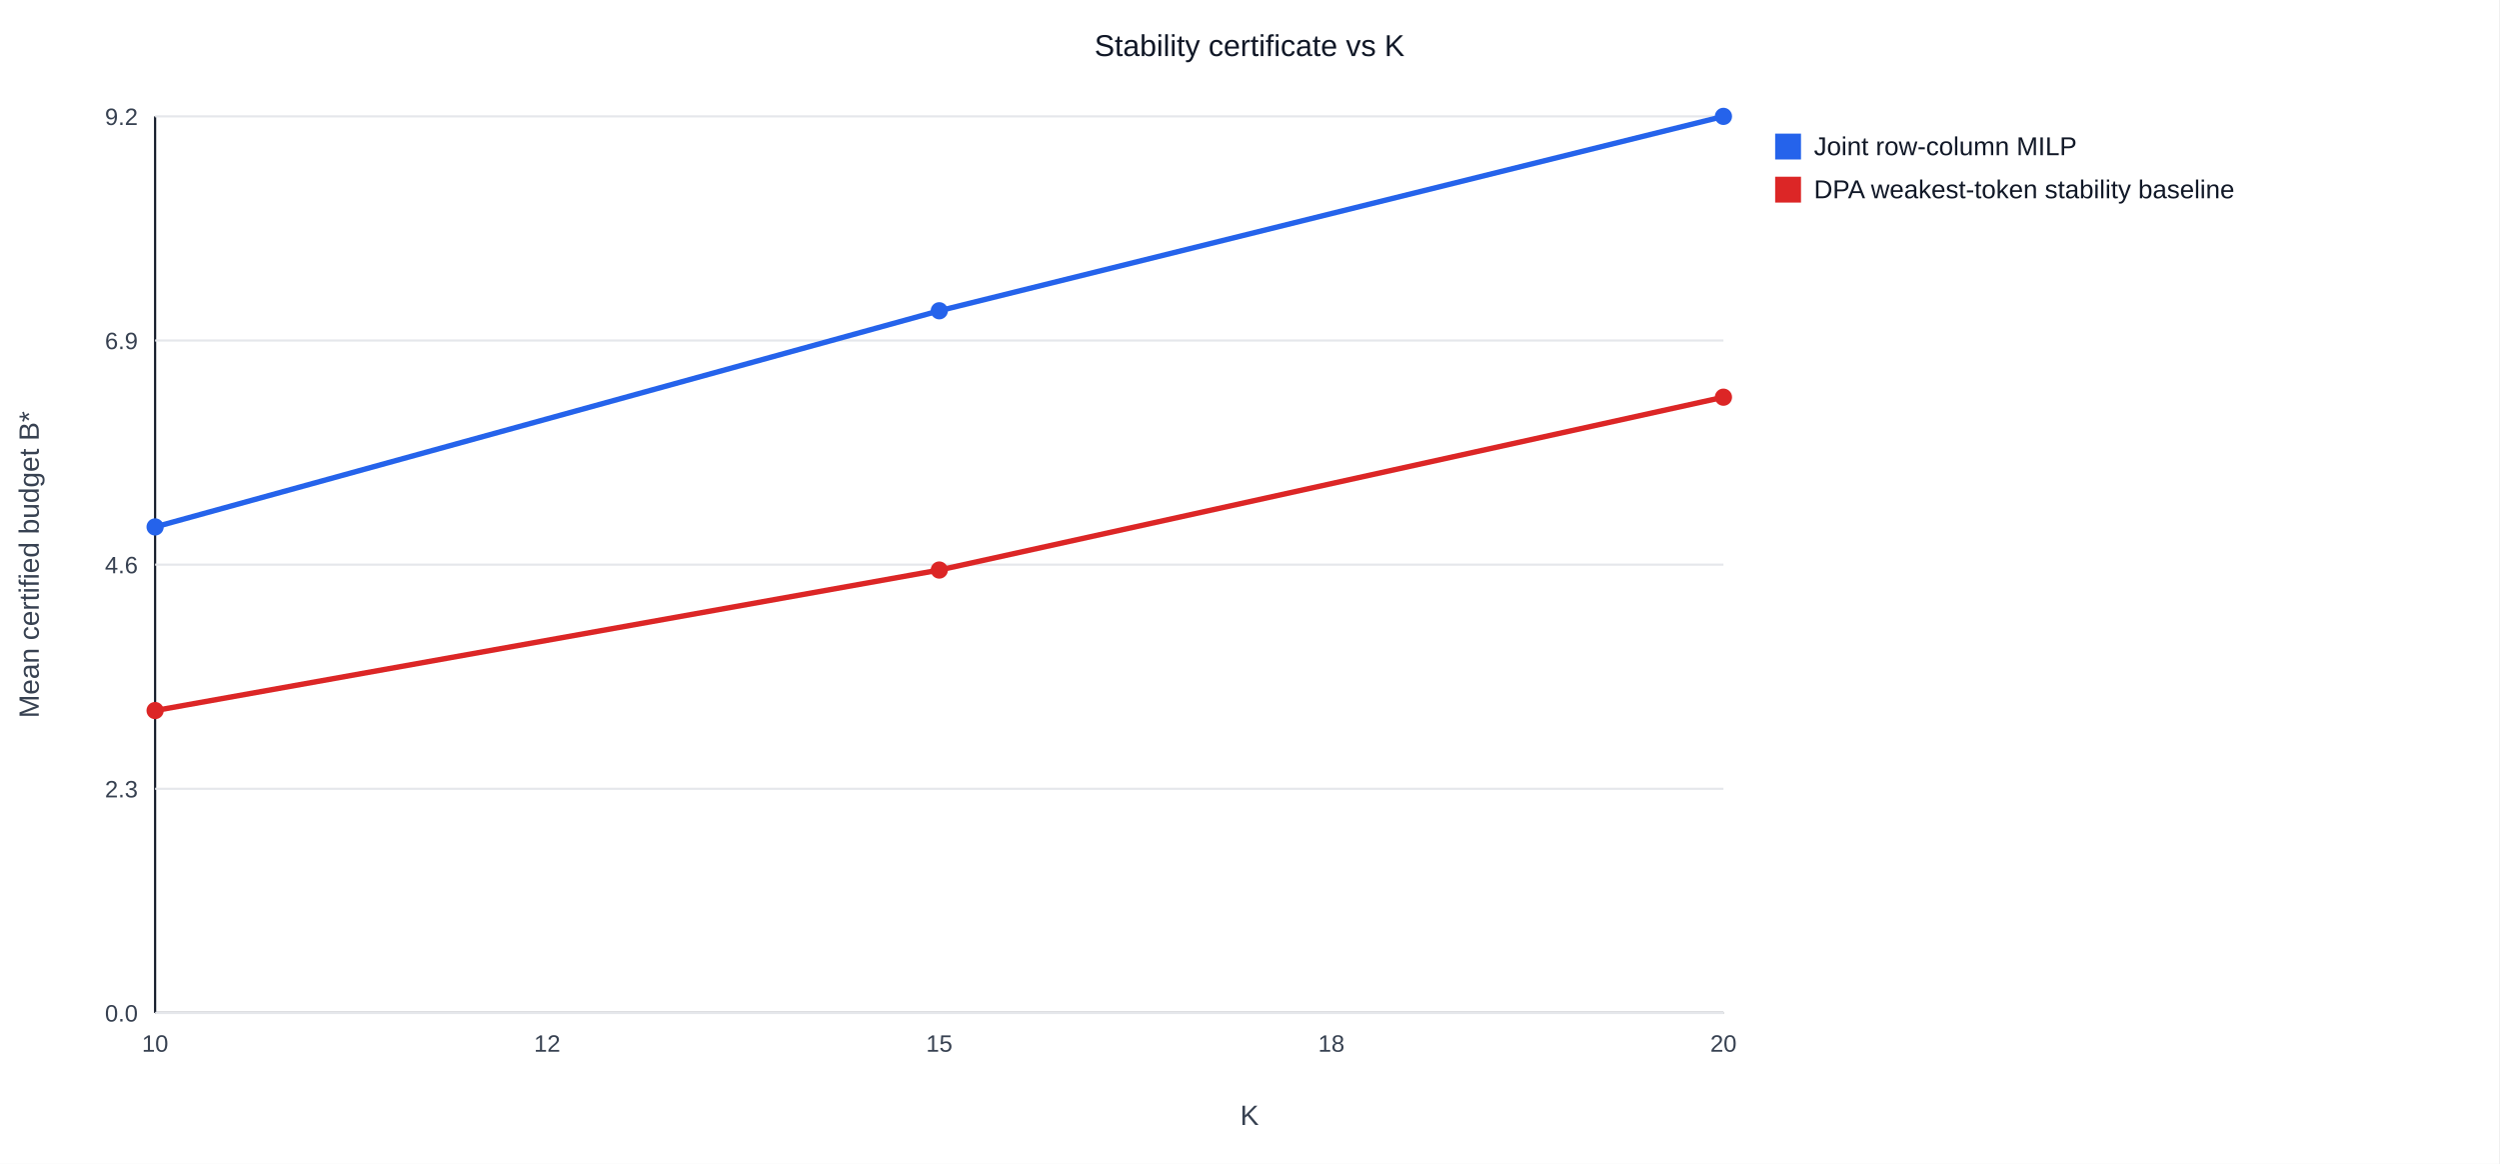
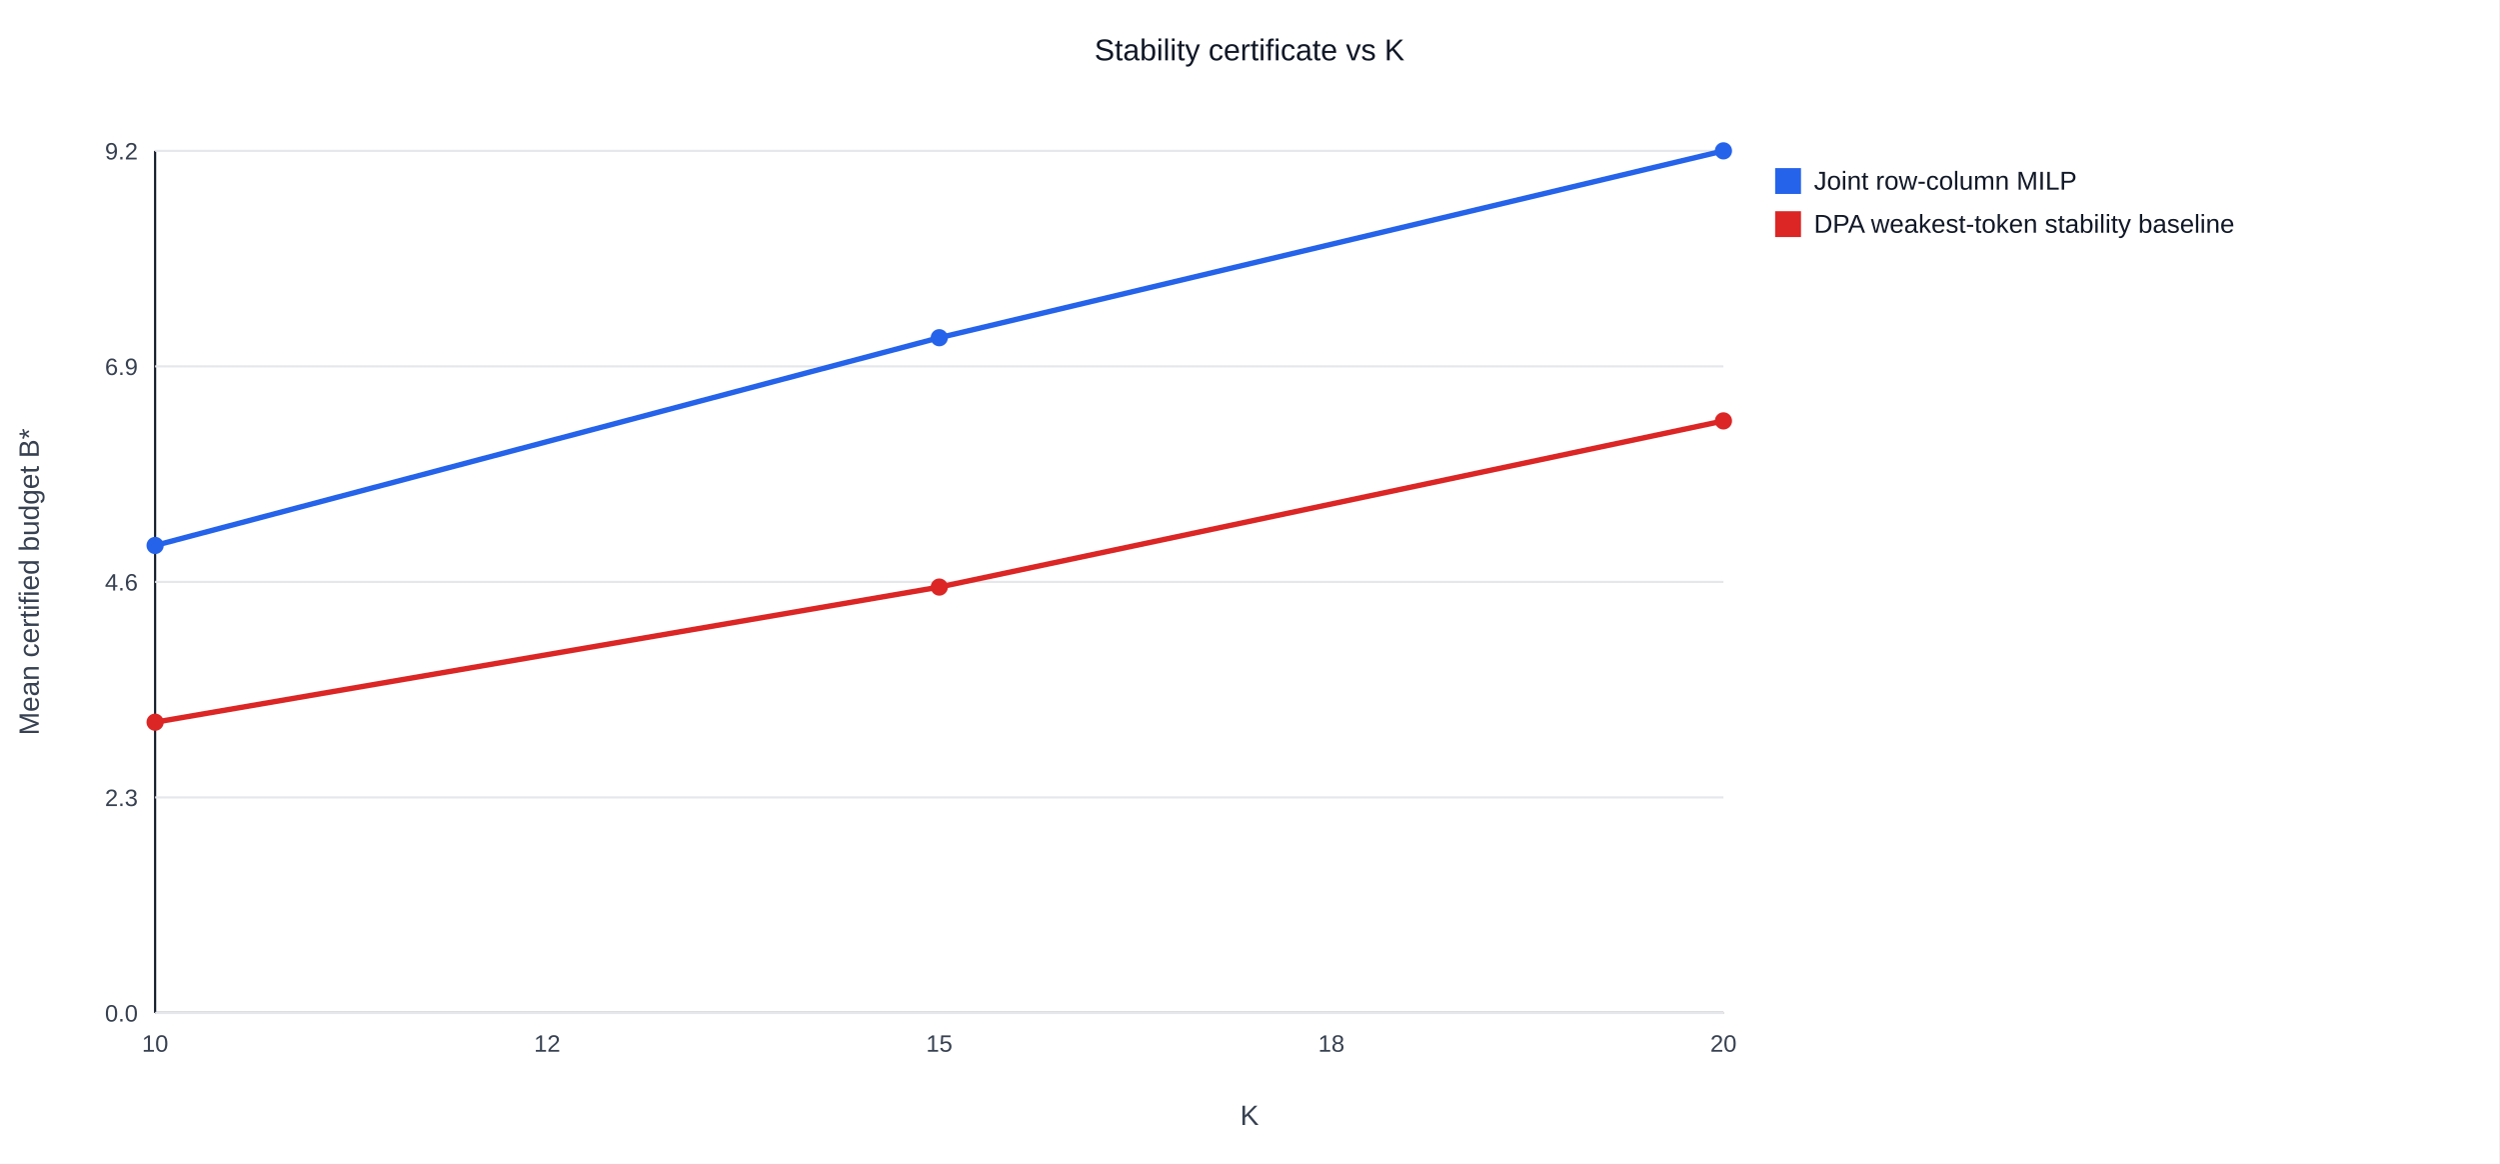
<svg xmlns="http://www.w3.org/2000/svg" width="1160" height="540" viewBox="0 0 1160 540">
  <rect width="100%" height="100%" fill="#ffffff" />
-   <text x="580.0" y="26" text-anchor="middle" font-family="Arial, sans-serif" font-size="14" fill="#111827">Stability certificate vs K</text>
-   <line x1="72" y1="54" x2="72" y2="470" stroke="#111827" />
+   <text x="580.0" y="28" text-anchor="middle" font-family="Arial, sans-serif" font-size="14" fill="#111827">Stability certificate vs K</text>
+   <line x1="72" y1="70" x2="72" y2="470" stroke="#111827" />
  <line x1="72" y1="470" x2="800" y2="470" stroke="#111827" />
  <text x="580.0" y="522" text-anchor="middle" font-family="Arial, sans-serif" font-size="13" fill="#374151">K</text>
-   <text x="18" y="262.0" transform="rotate(-90 18 262.0)" text-anchor="middle" font-family="Arial, sans-serif" font-size="13" fill="#374151">Mean certified budget B*</text>
+   <text x="18" y="270.0" transform="rotate(-90 18 270.0)" text-anchor="middle" font-family="Arial, sans-serif" font-size="13" fill="#374151">Mean certified budget B*</text>
  <line x1="72" y1="470.0" x2="800" y2="470.0" stroke="#e5e7eb" />
  <text x="64" y="474.0" text-anchor="end" font-family="Arial, sans-serif" font-size="11" fill="#374151">0.0</text>
-   <line x1="72" y1="366.0" x2="800" y2="366.0" stroke="#e5e7eb" />
-   <text x="64" y="370.0" text-anchor="end" font-family="Arial, sans-serif" font-size="11" fill="#374151">2.3</text>
-   <line x1="72" y1="262.0" x2="800" y2="262.0" stroke="#e5e7eb" />
-   <text x="64" y="266.0" text-anchor="end" font-family="Arial, sans-serif" font-size="11" fill="#374151">4.6</text>
-   <line x1="72" y1="158.0" x2="800" y2="158.0" stroke="#e5e7eb" />
-   <text x="64" y="162.0" text-anchor="end" font-family="Arial, sans-serif" font-size="11" fill="#374151">6.9</text>
-   <line x1="72" y1="54.0" x2="800" y2="54.0" stroke="#e5e7eb" />
-   <text x="64" y="58.0" text-anchor="end" font-family="Arial, sans-serif" font-size="11" fill="#374151">9.2</text>
+   <line x1="72" y1="370.0" x2="800" y2="370.0" stroke="#e5e7eb" />
+   <text x="64" y="374.0" text-anchor="end" font-family="Arial, sans-serif" font-size="11" fill="#374151">2.3</text>
+   <line x1="72" y1="270.0" x2="800" y2="270.0" stroke="#e5e7eb" />
+   <text x="64" y="274.0" text-anchor="end" font-family="Arial, sans-serif" font-size="11" fill="#374151">4.6</text>
+   <line x1="72" y1="170.0" x2="800" y2="170.0" stroke="#e5e7eb" />
+   <text x="64" y="174.0" text-anchor="end" font-family="Arial, sans-serif" font-size="11" fill="#374151">6.9</text>
+   <line x1="72" y1="70.0" x2="800" y2="70.0" stroke="#e5e7eb" />
+   <text x="64" y="74.0" text-anchor="end" font-family="Arial, sans-serif" font-size="11" fill="#374151">9.2</text>
  <text x="72.0" y="488" text-anchor="middle" font-family="Arial, sans-serif" font-size="11" fill="#374151">10</text>
  <text x="254.0" y="488" text-anchor="middle" font-family="Arial, sans-serif" font-size="11" fill="#374151">12</text>
  <text x="436.0" y="488" text-anchor="middle" font-family="Arial, sans-serif" font-size="11" fill="#374151">15</text>
  <text x="618.0" y="488" text-anchor="middle" font-family="Arial, sans-serif" font-size="11" fill="#374151">18</text>
  <text x="800.0" y="488" text-anchor="middle" font-family="Arial, sans-serif" font-size="11" fill="#374151">20</text>
-   <polyline points="72.0,244.5 436.0,144.2 800.0,54.0" fill="none" stroke="#2563eb" stroke-width="2.5" />
-   <circle cx="72.0" cy="244.5" r="4" fill="#2563eb" />
-   <circle cx="436.0" cy="144.2" r="4" fill="#2563eb" />
-   <circle cx="800.0" cy="54.0" r="4" fill="#2563eb" />
-   <rect x="824" y="62" width="12" height="12" fill="#2563eb" />
-   <text x="842" y="72" font-family="Arial, sans-serif" font-size="12" fill="#111827">Joint row-column MILP</text>
-   <polyline points="72.0,329.7 436.0,264.5 800.0,184.3" fill="none" stroke="#dc2626" stroke-width="2.5" />
-   <circle cx="72.0" cy="329.7" r="4" fill="#dc2626" />
-   <circle cx="436.0" cy="264.5" r="4" fill="#dc2626" />
-   <circle cx="800.0" cy="184.3" r="4" fill="#dc2626" />
-   <rect x="824" y="82" width="12" height="12" fill="#dc2626" />
-   <text x="842" y="92" font-family="Arial, sans-serif" font-size="12" fill="#111827">DPA weakest-token stability baseline</text>
+   <polyline points="72.0,253.1 436.0,156.7 800.0,70.0" fill="none" stroke="#2563eb" stroke-width="2.5" />
+   <circle cx="72.0" cy="253.1" r="4" fill="#2563eb" />
+   <circle cx="436.0" cy="156.7" r="4" fill="#2563eb" />
+   <circle cx="800.0" cy="70.0" r="4" fill="#2563eb" />
+   <rect x="824" y="78" width="12" height="12" fill="#2563eb" />
+   <text x="842" y="88" font-family="Arial, sans-serif" font-size="12" fill="#111827">Joint row-column MILP</text>
+   <polyline points="72.0,335.1 436.0,272.4 800.0,195.3" fill="none" stroke="#dc2626" stroke-width="2.5" />
+   <circle cx="72.0" cy="335.1" r="4" fill="#dc2626" />
+   <circle cx="436.0" cy="272.4" r="4" fill="#dc2626" />
+   <circle cx="800.0" cy="195.3" r="4" fill="#dc2626" />
+   <rect x="824" y="98" width="12" height="12" fill="#dc2626" />
+   <text x="842" y="108" font-family="Arial, sans-serif" font-size="12" fill="#111827">DPA weakest-token stability baseline</text>
</svg>
